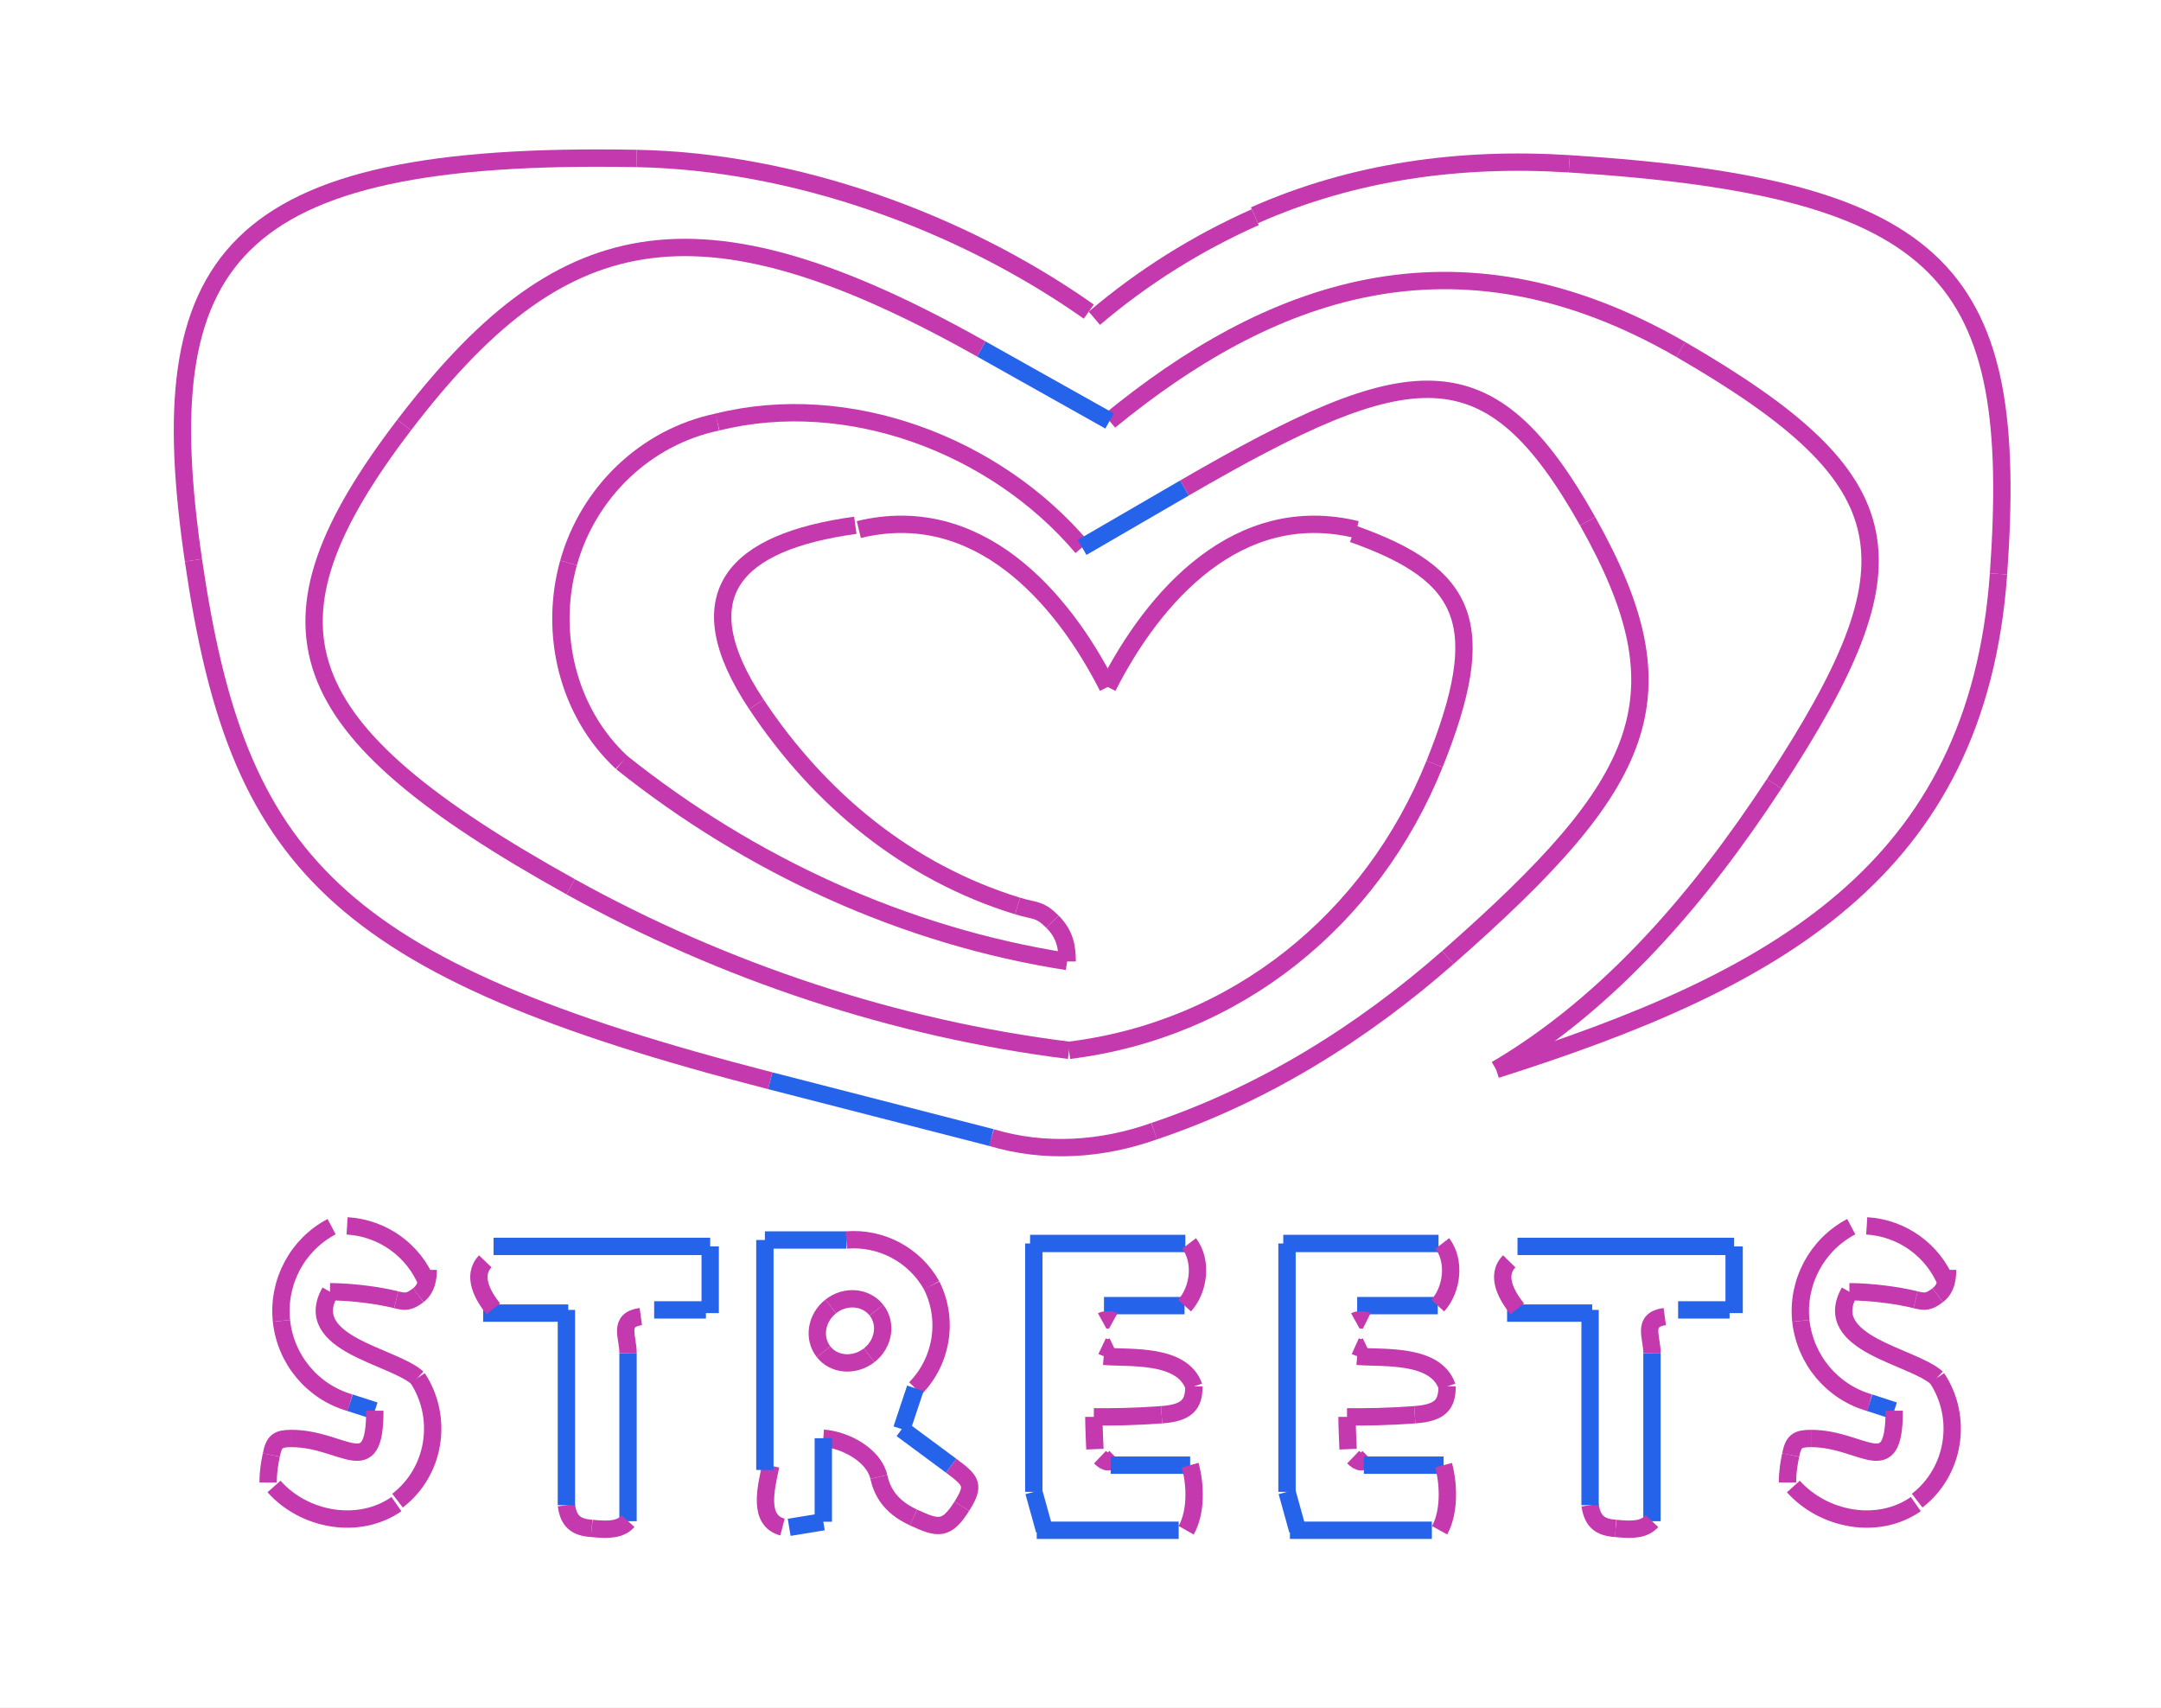
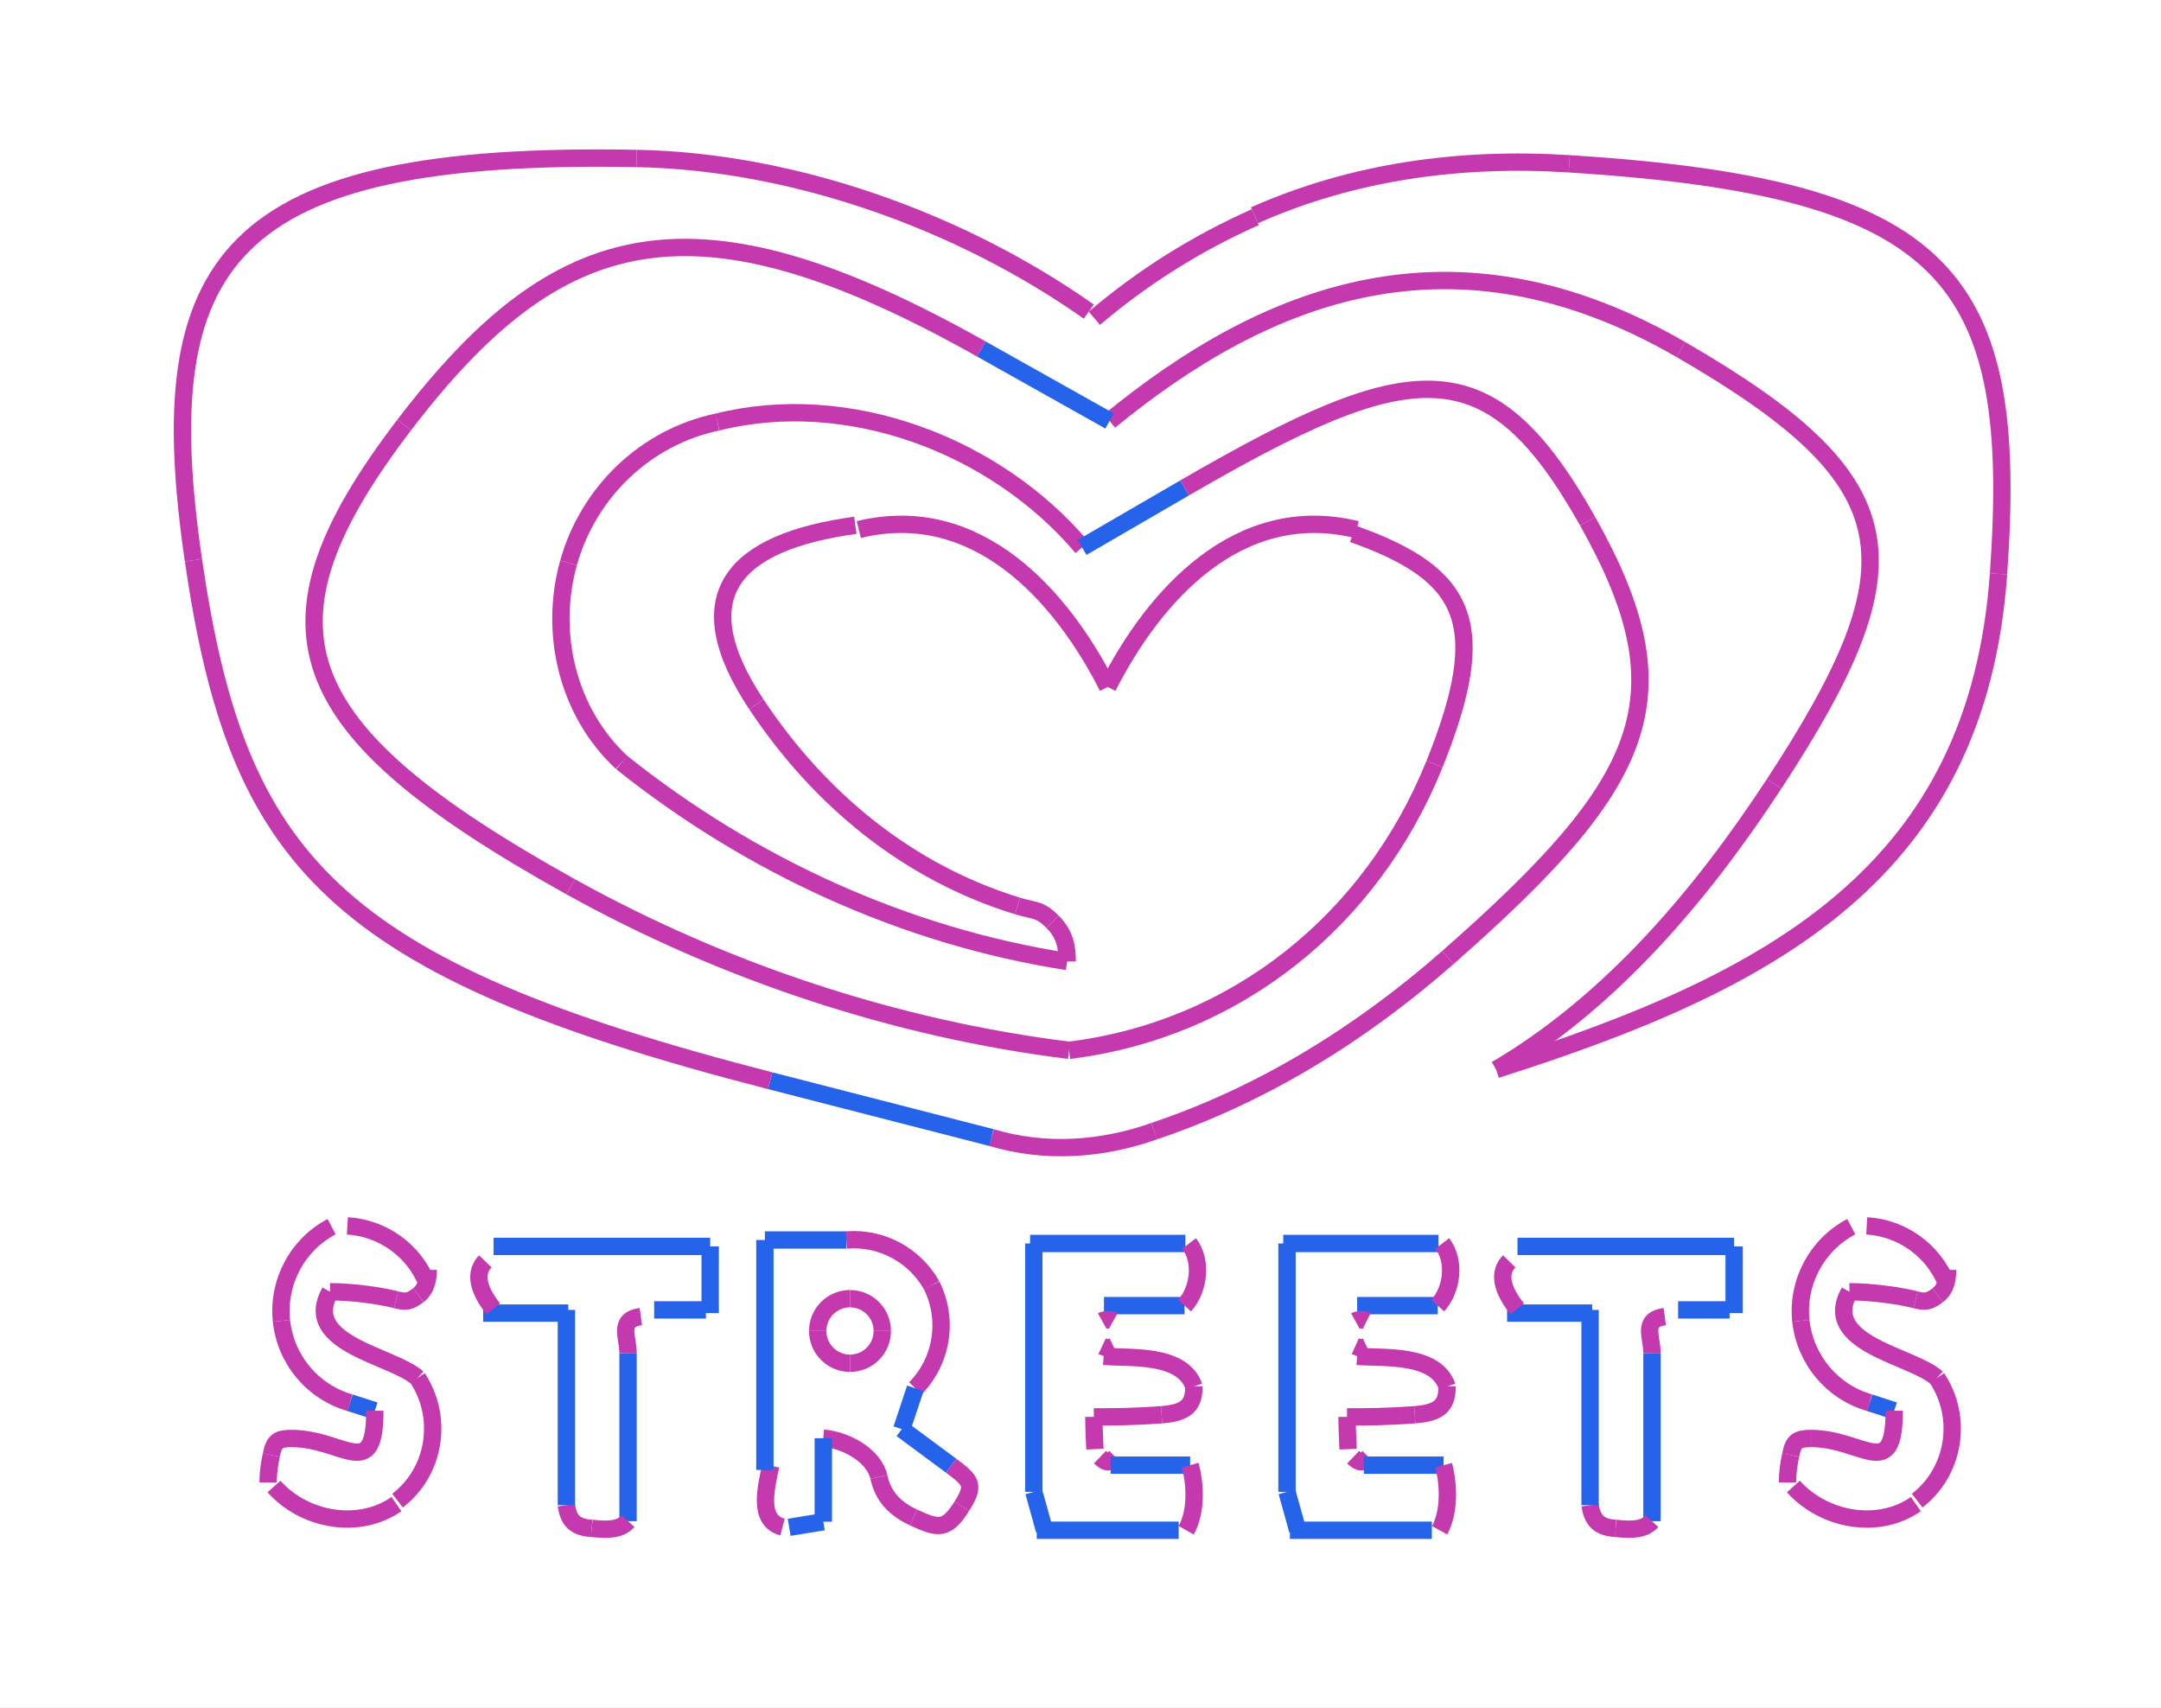
<svg xmlns="http://www.w3.org/2000/svg" viewBox="0 0 81 64" width="81" height="64">
  <rect width="100%" height="100%" fill="#ffffff" />
  <path data-type="curve" d="M56.08 40.09C60.38 37.56 63.76 33.56 66.50 29.38" fill="none" stroke="rgb(196, 57, 173)" stroke-width="0.65" />
  <path data-type="curve" d="M66.50 29.38C71.95 21.05 71.53 18.04 63.00 13.10" fill="none" stroke="rgb(196, 57, 173)" stroke-width="0.65" />
  <path data-type="curve" d="M63.00 13.10C54.46 8.17 47.45 10.98 41.59 15.78" fill="none" stroke="rgb(196, 57, 173)" stroke-width="0.65" />
  <path data-type="line" d="M41.59 15.78L36.78 13.08" fill="none" stroke="rgb(38, 99, 235)" stroke-width="0.65" />
  <path data-type="curve" d="M36.78 13.08C25.99 7.01 20.92 8.38 15.15 15.93" fill="none" stroke="rgb(196, 57, 173)" stroke-width="0.65" />
  <path data-type="curve" d="M15.15 15.93C9.39 23.48 10.70 27.29 21.39 33.24" fill="none" stroke="rgb(196, 57, 173)" stroke-width="0.65" />
  <path data-type="curve" d="M21.39 33.24C27.12 36.42 33.56 38.56 40.07 39.37" fill="none" stroke="rgb(196, 57, 173)" stroke-width="0.65" />
  <path data-type="curve" d="M40.07 39.37C46.33 38.60 51.41 34.49 53.77 28.64" fill="none" stroke="rgb(196, 57, 173)" stroke-width="0.65" />
  <path data-type="curve" d="M53.77 28.64C55.86 23.43 55.06 21.55 50.71 20.01" fill="none" stroke="rgb(196, 57, 173)" stroke-width="0.65" />
  <path data-type="curve" d="M50.85 19.85C46.41 18.77 43.25 22.34 41.52 25.75" fill="none" stroke="rgb(196, 57, 173)" stroke-width="0.65" />
  <path data-type="curve" d="M41.52 25.75C39.79 22.34 36.63 18.77 32.19 19.85" fill="none" stroke="rgb(196, 57, 173)" stroke-width="0.65" />
  <path data-type="curve" d="M32.06 19.69C27.53 20.31 25.62 22.29 28.35 26.40" fill="none" stroke="rgb(196, 57, 173)" stroke-width="0.65" />
  <path data-type="curve" d="M28.35 26.40C30.72 29.97 34.04 32.70 38.14 33.96" fill="none" stroke="rgb(196, 57, 173)" stroke-width="0.65" />
  <path data-type="curve" d="M38.14 33.96C38.80 34.16 38.96 34.06 39.45 34.55" fill="none" stroke="rgb(196, 57, 173)" stroke-width="0.65" />
  <path data-type="curve" d="M39.45 34.55C39.94 35.04 40.00 35.54 40.00 36.04" fill="none" stroke="rgb(196, 57, 173)" stroke-width="0.65" />
  <path data-type="curve" d="M40.00 36.04C33.90 35.09 28.12 32.43 23.30 28.58" fill="none" stroke="rgb(196, 57, 173)" stroke-width="0.65" />
  <path data-type="curve" d="M23.30 28.58C21.28 26.70 20.57 23.75 21.31 21.10" fill="none" stroke="rgb(196, 57, 173)" stroke-width="0.65" />
  <path data-type="curve" d="M21.31 21.10C22.05 18.45 24.20 16.38 26.89 15.82" fill="none" stroke="rgb(196, 57, 173)" stroke-width="0.65" />
  <path data-type="curve" d="M26.89 15.82C31.78 14.60 37.30 16.67 40.56 20.52" fill="none" stroke="rgb(196, 57, 173)" stroke-width="0.65" />
  <path data-type="line" d="M40.56 20.52L44.40 18.29" fill="none" stroke="rgb(38, 99, 235)" stroke-width="0.65" />
  <path data-type="curve" d="M44.40 18.29C52.92 13.35 55.81 12.97 59.51 19.54" fill="none" stroke="rgb(196, 57, 173)" stroke-width="0.65" />
  <path data-type="curve" d="M59.51 19.54C63.22 26.14 61.76 29.31 54.27 35.89" fill="none" stroke="rgb(196, 57, 173)" stroke-width="0.65" />
  <path data-type="curve" d="M54.27 35.89C51.04 38.73 47.34 41.03 43.26 42.40" fill="none" stroke="rgb(196, 57, 173)" stroke-width="0.65" />
  <path data-type="curve" d="M43.26 42.40C41.29 43.10 39.16 43.24 37.16 42.64" fill="none" stroke="rgb(196, 57, 173)" stroke-width="0.65" />
  <path data-type="line" d="M37.16 42.64L28.87 40.51" fill="none" stroke="rgb(38, 99, 235)" stroke-width="0.65" />
  <path data-type="curve" d="M28.87 40.51C12.42 36.28 8.89 32.24 7.25 21.00" fill="none" stroke="rgb(196, 57, 173)" stroke-width="0.65" />
  <path data-type="curve" d="M7.25 21.00C5.61 9.76 8.43 5.65 23.86 5.94" fill="none" stroke="rgb(196, 57, 173)" stroke-width="0.65" />
  <path data-type="curve" d="M23.86 5.94C29.75 6.05 36.00 8.29 40.81 11.68" fill="none" stroke="rgb(196, 57, 173)" stroke-width="0.65" />
  <path data-type="curve" d="M41.02 11.93C42.84 10.38 44.87 9.11 47.05 8.14" fill="none" stroke="rgb(196, 57, 173)" stroke-width="0.65" />
  <path data-type="curve" d="M47.02 8.07C50.73 6.42 54.76 5.88 58.82 6.14" fill="none" stroke="rgb(196, 57, 173)" stroke-width="0.65" />
  <path data-type="curve" d="M58.82 6.14C73.04 7.04 75.70 10.35 74.91 21.51" fill="none" stroke="rgb(196, 57, 173)" stroke-width="0.65" />
  <path data-type="curve" d="M74.91 21.51C74.11 32.67 66.51 36.78 56.08 40.09" fill="none" stroke="rgb(196, 57, 173)" stroke-width="0.65" />
  <path data-type="line" d="M30.86 57.04L29.58 57.25" fill="none" stroke="rgb(38, 99, 235)" stroke-width="0.65" />
  <path data-type="curve" d="M29.33 57.24C28.41 57.00 28.70 55.81 28.89 54.94" fill="none" stroke="rgb(196, 57, 173)" stroke-width="0.65" />
  <path data-type="line" d="M28.67 55.10L28.67 46.48" fill="none" stroke="rgb(38, 99, 235)" stroke-width="0.65" />
  <path data-type="line" d="M28.67 46.48L31.72 46.48" fill="none" stroke="rgb(38, 99, 235)" stroke-width="0.65" />
  <path data-type="curve" d="M31.72 46.48C33.03 46.37 34.28 47.04 34.92 48.18" fill="none" stroke="rgb(196, 57, 173)" stroke-width="0.65" />
  <path data-type="curve" d="M34.92 48.18C35.56 49.46 35.32 51.01 34.31 52.04" fill="none" stroke="rgb(196, 57, 173)" stroke-width="0.65" />
  <path data-type="line" d="M34.31 52.04L33.80 53.57" fill="none" stroke="rgb(38, 99, 235)" stroke-width="0.65" />
  <path data-type="line" d="M33.80 53.57L35.65 54.94" fill="none" stroke="rgb(38, 99, 235)" stroke-width="0.65" />
  <path data-type="curve" d="M35.65 54.94C36.42 55.51 36.55 55.67 36.05 56.46" fill="none" stroke="rgb(196, 57, 173)" stroke-width="0.65" />
  <path data-type="curve" d="M36.05 56.46C35.48 57.36 35.18 57.32 34.24 56.88" fill="none" stroke="rgb(196, 57, 173)" stroke-width="0.65" />
  <path data-type="curve" d="M34.24 56.88C33.32 56.46 33.05 55.85 32.94 55.36" fill="none" stroke="rgb(196, 57, 173)" stroke-width="0.65" />
  <path data-type="curve" d="M32.94 55.36C32.76 54.55 31.69 53.97 30.86 53.91" fill="none" stroke="rgb(196, 57, 173)" stroke-width="0.65" />
  <path data-type="line" d="M30.86 53.91L30.86 57.04" fill="none" stroke="rgb(38, 99, 235)" stroke-width="0.65" />
-   <path data-type="curve" d="M32.58 50.80C32.03 51.23 31.26 51.17 30.87 50.67" fill="none" stroke="rgb(196, 57, 173)" stroke-width="0.65" />
-   <path data-type="curve" d="M30.87 50.67C30.47 50.16 30.59 49.40 31.14 48.97" fill="none" stroke="rgb(196, 57, 173)" stroke-width="0.65" />
-   <path data-type="curve" d="M31.14 48.97C31.68 48.54 32.45 48.60 32.85 49.11" fill="none" stroke="rgb(196, 57, 173)" stroke-width="0.65" />
-   <path data-type="curve" d="M32.85 49.11C33.25 49.61 33.13 50.37 32.58 50.80" fill="none" stroke="rgb(196, 57, 173)" stroke-width="0.65" />
+   <path data-type="curve" d="M33.07 49.89C33.07 50.56 32.53 51.10 31.86 51.10" fill="none" stroke="rgb(196, 57, 173)" stroke-width="0.65" />
+   <path data-type="curve" d="M31.86 51.10C31.19 51.10 30.65 50.56 30.65 49.89" fill="none" stroke="rgb(196, 57, 173)" stroke-width="0.65" />
+   <path data-type="curve" d="M30.65 49.89C30.65 49.22 31.19 48.68 31.86 48.68" fill="none" stroke="rgb(196, 57, 173)" stroke-width="0.65" />
+   <path data-type="curve" d="M31.86 48.68C32.53 48.68 33.07 49.22 33.07 49.89" fill="none" stroke="rgb(196, 57, 173)" stroke-width="0.65" />
  <path data-type="line" d="M44.40 48.94L41.38 48.94" fill="none" stroke="rgb(38, 99, 235)" stroke-width="0.65" />
  <path data-type="curve" d="M41.73 49.51C41.64 49.46 41.40 49.46 41.31 49.51" fill="none" stroke="rgb(196, 57, 173)" stroke-width="0.65" />
  <path data-type="curve" d="M41.31 50.46C41.50 50.55 41.54 50.55 41.73 50.46" fill="none" stroke="rgb(196, 57, 173)" stroke-width="0.65" />
  <path data-type="curve" d="M41.37 50.84C42.34 50.92 44.31 50.72 44.75 51.97" fill="none" stroke="rgb(196, 57, 173)" stroke-width="0.65" />
  <path data-type="curve" d="M44.75 51.97C44.75 52.65 44.49 52.96 43.54 53.03" fill="none" stroke="rgb(196, 57, 173)" stroke-width="0.65" />
  <path data-type="curve" d="M43.54 53.03C42.42 53.11 41.81 53.11 41.00 53.11" fill="none" stroke="rgb(196, 57, 173)" stroke-width="0.65" />
  <path data-type="curve" d="M41.00 53.11C41.00 53.47 41.03 54.07 41.04 54.32" fill="none" stroke="rgb(196, 57, 173)" stroke-width="0.65" />
  <path data-type="curve" d="M41.23 54.62C41.47 54.85 41.57 54.85 41.81 54.62" fill="none" stroke="rgb(196, 57, 173)" stroke-width="0.65" />
  <path data-type="line" d="M41.63 54.92L44.61 54.92" fill="none" stroke="rgb(38, 99, 235)" stroke-width="0.65" />
  <path data-type="curve" d="M44.61 54.92C44.82 55.67 44.84 56.69 44.46 57.36" fill="none" stroke="rgb(196, 57, 173)" stroke-width="0.65" />
  <path data-type="line" d="M44.18 57.36L38.86 57.36" fill="none" stroke="rgb(38, 99, 235)" stroke-width="0.65" />
  <path data-type="line" d="M39.15 57.36L38.75 55.92" fill="none" stroke="rgb(38, 99, 235)" stroke-width="0.65" />
  <path data-type="line" d="M38.75 55.92L38.75 46.61" fill="none" stroke="rgb(38, 99, 235)" stroke-width="0.65" />
  <path data-type="line" d="M38.61 46.61L44.43 46.61" fill="none" stroke="rgb(38, 99, 235)" stroke-width="0.65" />
  <path data-type="curve" d="M44.57 46.61C45.07 47.26 44.95 48.33 44.40 48.94" fill="none" stroke="rgb(196, 57, 173)" stroke-width="0.65" />
  <path data-type="line" d="M53.89 48.94L50.87 48.94" fill="none" stroke="rgb(38, 99, 235)" stroke-width="0.65" />
  <path data-type="curve" d="M51.23 49.51C51.13 49.46 50.89 49.46 50.80 49.51" fill="none" stroke="rgb(196, 57, 173)" stroke-width="0.65" />
  <path data-type="curve" d="M50.80 50.46C51.00 50.55 51.03 50.55 51.22 50.46" fill="none" stroke="rgb(196, 57, 173)" stroke-width="0.65" />
  <path data-type="curve" d="M50.87 50.84C51.83 50.92 53.81 50.72 54.24 51.97" fill="none" stroke="rgb(196, 57, 173)" stroke-width="0.65" />
  <path data-type="curve" d="M54.24 51.97C54.24 52.65 53.99 52.96 53.03 53.03" fill="none" stroke="rgb(196, 57, 173)" stroke-width="0.65" />
  <path data-type="curve" d="M53.03 53.03C51.91 53.11 51.30 53.11 50.49 53.11" fill="none" stroke="rgb(196, 57, 173)" stroke-width="0.65" />
  <path data-type="curve" d="M50.49 53.11C50.49 53.47 50.52 54.07 50.53 54.32" fill="none" stroke="rgb(196, 57, 173)" stroke-width="0.65" />
  <path data-type="curve" d="M50.72 54.62C50.96 54.85 51.07 54.85 51.30 54.62" fill="none" stroke="rgb(196, 57, 173)" stroke-width="0.65" />
  <path data-type="line" d="M51.12 54.92L54.11 54.92" fill="none" stroke="rgb(38, 99, 235)" stroke-width="0.65" />
  <path data-type="curve" d="M54.11 54.92C54.31 55.67 54.33 56.69 53.96 57.36" fill="none" stroke="rgb(196, 57, 173)" stroke-width="0.65" />
  <path data-type="line" d="M53.67 57.36L48.35 57.36" fill="none" stroke="rgb(38, 99, 235)" stroke-width="0.65" />
  <path data-type="line" d="M48.64 57.36L48.24 55.92" fill="none" stroke="rgb(38, 99, 235)" stroke-width="0.65" />
  <path data-type="line" d="M48.24 55.92L48.24 46.61" fill="none" stroke="rgb(38, 99, 235)" stroke-width="0.65" />
  <path data-type="line" d="M48.10 46.61L53.92 46.61" fill="none" stroke="rgb(38, 99, 235)" stroke-width="0.65" />
  <path data-type="curve" d="M54.06 46.61C54.56 47.26 54.44 48.33 53.89 48.94" fill="none" stroke="rgb(196, 57, 173)" stroke-width="0.65" />
  <path data-type="line" d="M14.05 52.88L13.12 52.58" fill="none" stroke="rgb(38, 99, 235)" stroke-width="0.65" />
  <path data-type="curve" d="M13.12 52.58C11.72 52.18 10.70 50.96 10.55 49.51" fill="none" stroke="rgb(196, 57, 173)" stroke-width="0.65" />
  <path data-type="curve" d="M10.55 49.51C10.40 48.06 11.14 46.66 12.43 45.98" fill="none" stroke="rgb(196, 57, 173)" stroke-width="0.65" />
-   <path data-type="curve" d="M13.01 45.95C14.34 46.03 15.51 46.86 16.01 48.11" fill="none" stroke="rgb(196, 57, 173)" stroke-width="0.65" />
+   <path data-type="curve" d="M13.02 45.95C14.34 46.03 15.51 46.86 16.01 48.11" fill="none" stroke="rgb(196, 57, 173)" stroke-width="0.65" />
  <path data-type="curve" d="M16.05 47.60C16.05 47.90 16.00 48.30 15.68 48.55" fill="none" stroke="rgb(196, 57, 173)" stroke-width="0.65" />
  <path data-type="curve" d="M15.68 48.55C15.35 48.80 15.21 48.81 14.85 48.72" fill="none" stroke="rgb(196, 57, 173)" stroke-width="0.65" />
  <path data-type="curve" d="M14.85 48.72C14.22 48.56 13.19 48.42 12.37 48.42" fill="none" stroke="rgb(196, 57, 173)" stroke-width="0.65" />
  <path data-type="curve" d="M12.37 48.42C11.27 50.38 14.74 50.82 15.65 51.65" fill="none" stroke="rgb(196, 57, 173)" stroke-width="0.65" />
  <path data-type="curve" d="M15.65 51.65C16.63 53.14 16.32 55.16 14.90 56.25" fill="none" stroke="rgb(196, 57, 173)" stroke-width="0.65" />
  <path data-type="curve" d="M14.86 56.38C13.45 57.36 11.41 57.00 10.27 55.72" fill="none" stroke="rgb(196, 57, 173)" stroke-width="0.65" />
  <path data-type="curve" d="M10.05 55.57C10.05 55.15 10.11 54.83 10.17 54.54" fill="none" stroke="rgb(196, 57, 173)" stroke-width="0.65" />
  <path data-type="curve" d="M10.17 54.54C10.27 54.03 10.41 53.92 10.92 53.92" fill="none" stroke="rgb(196, 57, 173)" stroke-width="0.65" />
  <path data-type="curve" d="M10.92 53.92C12.88 53.92 14.05 55.60 14.05 52.88" fill="none" stroke="rgb(196, 57, 173)" stroke-width="0.65" />
  <path data-type="line" d="M71.00 52.88L70.08 52.58" fill="none" stroke="rgb(38, 99, 235)" stroke-width="0.65" />
  <path data-type="curve" d="M70.08 52.58C68.67 52.18 67.66 50.96 67.50 49.51" fill="none" stroke="rgb(196, 57, 173)" stroke-width="0.65" />
  <path data-type="curve" d="M67.50 49.51C67.35 48.06 68.10 46.66 69.39 45.98" fill="none" stroke="rgb(196, 57, 173)" stroke-width="0.65" />
  <path data-type="curve" d="M69.97 45.95C71.29 46.03 72.46 46.86 72.96 48.11" fill="none" stroke="rgb(196, 57, 173)" stroke-width="0.65" />
  <path data-type="curve" d="M73.00 47.60C73.00 47.90 72.96 48.30 72.63 48.55" fill="none" stroke="rgb(196, 57, 173)" stroke-width="0.65" />
  <path data-type="curve" d="M72.63 48.55C72.30 48.80 72.16 48.81 71.80 48.72" fill="none" stroke="rgb(196, 57, 173)" stroke-width="0.65" />
  <path data-type="curve" d="M71.80 48.72C71.17 48.56 70.14 48.42 69.32 48.42" fill="none" stroke="rgb(196, 57, 173)" stroke-width="0.65" />
  <path data-type="curve" d="M69.32 48.42C68.22 50.38 71.69 50.82 72.60 51.65" fill="none" stroke="rgb(196, 57, 173)" stroke-width="0.65" />
  <path data-type="curve" d="M72.60 51.65C73.59 53.14 73.27 55.16 71.86 56.25" fill="none" stroke="rgb(196, 57, 173)" stroke-width="0.65" />
  <path data-type="curve" d="M71.81 56.38C70.41 57.36 68.37 57.00 67.22 55.72" fill="none" stroke="rgb(196, 57, 173)" stroke-width="0.65" />
  <path data-type="curve" d="M67.00 55.57C67.00 55.15 67.06 54.83 67.12 54.54" fill="none" stroke="rgb(196, 57, 173)" stroke-width="0.65" />
  <path data-type="curve" d="M67.12 54.54C67.22 54.03 67.36 53.92 67.88 53.92" fill="none" stroke="rgb(196, 57, 173)" stroke-width="0.65" />
  <path data-type="curve" d="M67.88 53.92C69.83 53.92 71.00 55.60 71.00 52.88" fill="none" stroke="rgb(196, 57, 173)" stroke-width="0.65" />
  <path data-type="line" d="M65.00 46.72L65.00 49.22" fill="none" stroke="rgb(38, 99, 235)" stroke-width="0.65" />
  <path data-type="line" d="M64.83 49.10L62.90 49.10" fill="none" stroke="rgb(38, 99, 235)" stroke-width="0.65" />
  <path data-type="curve" d="M62.40 49.35C61.52 49.47 61.93 50.13 61.92 50.72" fill="none" stroke="rgb(196, 57, 173)" stroke-width="0.65" />
  <path data-type="line" d="M61.92 50.72L61.92 57.02" fill="none" stroke="rgb(38, 99, 235)" stroke-width="0.65" />
  <path data-type="curve" d="M61.92 57.02C61.63 57.33 61.23 57.36 60.56 57.29" fill="none" stroke="rgb(196, 57, 173)" stroke-width="0.65" />
  <path data-type="curve" d="M60.56 57.29C59.96 57.25 59.69 57.02 59.60 56.42" fill="none" stroke="rgb(196, 57, 173)" stroke-width="0.65" />
  <path data-type="line" d="M59.60 56.42L59.60 49.10" fill="none" stroke="rgb(38, 99, 235)" stroke-width="0.65" />
  <path data-type="line" d="M59.68 49.22L56.49 49.22" fill="none" stroke="rgb(38, 99, 235)" stroke-width="0.65" />
  <path data-type="curve" d="M56.87 49.06C56.50 48.60 56.03 47.83 56.57 47.28" fill="none" stroke="rgb(196, 57, 173)" stroke-width="0.65" />
  <path data-type="line" d="M56.88 46.72L65.00 46.72" fill="none" stroke="rgb(38, 99, 235)" stroke-width="0.65" />
  <path data-type="line" d="M26.62 46.72L26.62 49.22" fill="none" stroke="rgb(38, 99, 235)" stroke-width="0.65" />
  <path data-type="line" d="M26.46 49.10L24.52 49.10" fill="none" stroke="rgb(38, 99, 235)" stroke-width="0.65" />
  <path data-type="curve" d="M24.02 49.35C23.14 49.47 23.55 50.13 23.54 50.72" fill="none" stroke="rgb(196, 57, 173)" stroke-width="0.65" />
  <path data-type="line" d="M23.54 50.72L23.54 57.02" fill="none" stroke="rgb(38, 99, 235)" stroke-width="0.65" />
  <path data-type="curve" d="M23.54 57.02C23.26 57.33 22.85 57.36 22.18 57.29" fill="none" stroke="rgb(196, 57, 173)" stroke-width="0.65" />
  <path data-type="curve" d="M22.18 57.29C21.58 57.25 21.31 57.02 21.23 56.42" fill="none" stroke="rgb(196, 57, 173)" stroke-width="0.65" />
  <path data-type="line" d="M21.23 56.42L21.23 49.10" fill="none" stroke="rgb(38, 99, 235)" stroke-width="0.65" />
  <path data-type="line" d="M21.30 49.22L18.11 49.22" fill="none" stroke="rgb(38, 99, 235)" stroke-width="0.65" />
  <path data-type="curve" d="M18.49 49.06C18.12 48.60 17.66 47.83 18.19 47.28" fill="none" stroke="rgb(196, 57, 173)" stroke-width="0.65" />
  <path data-type="line" d="M18.50 46.72L26.62 46.72" fill="none" stroke="rgb(38, 99, 235)" stroke-width="0.65" />
</svg>
